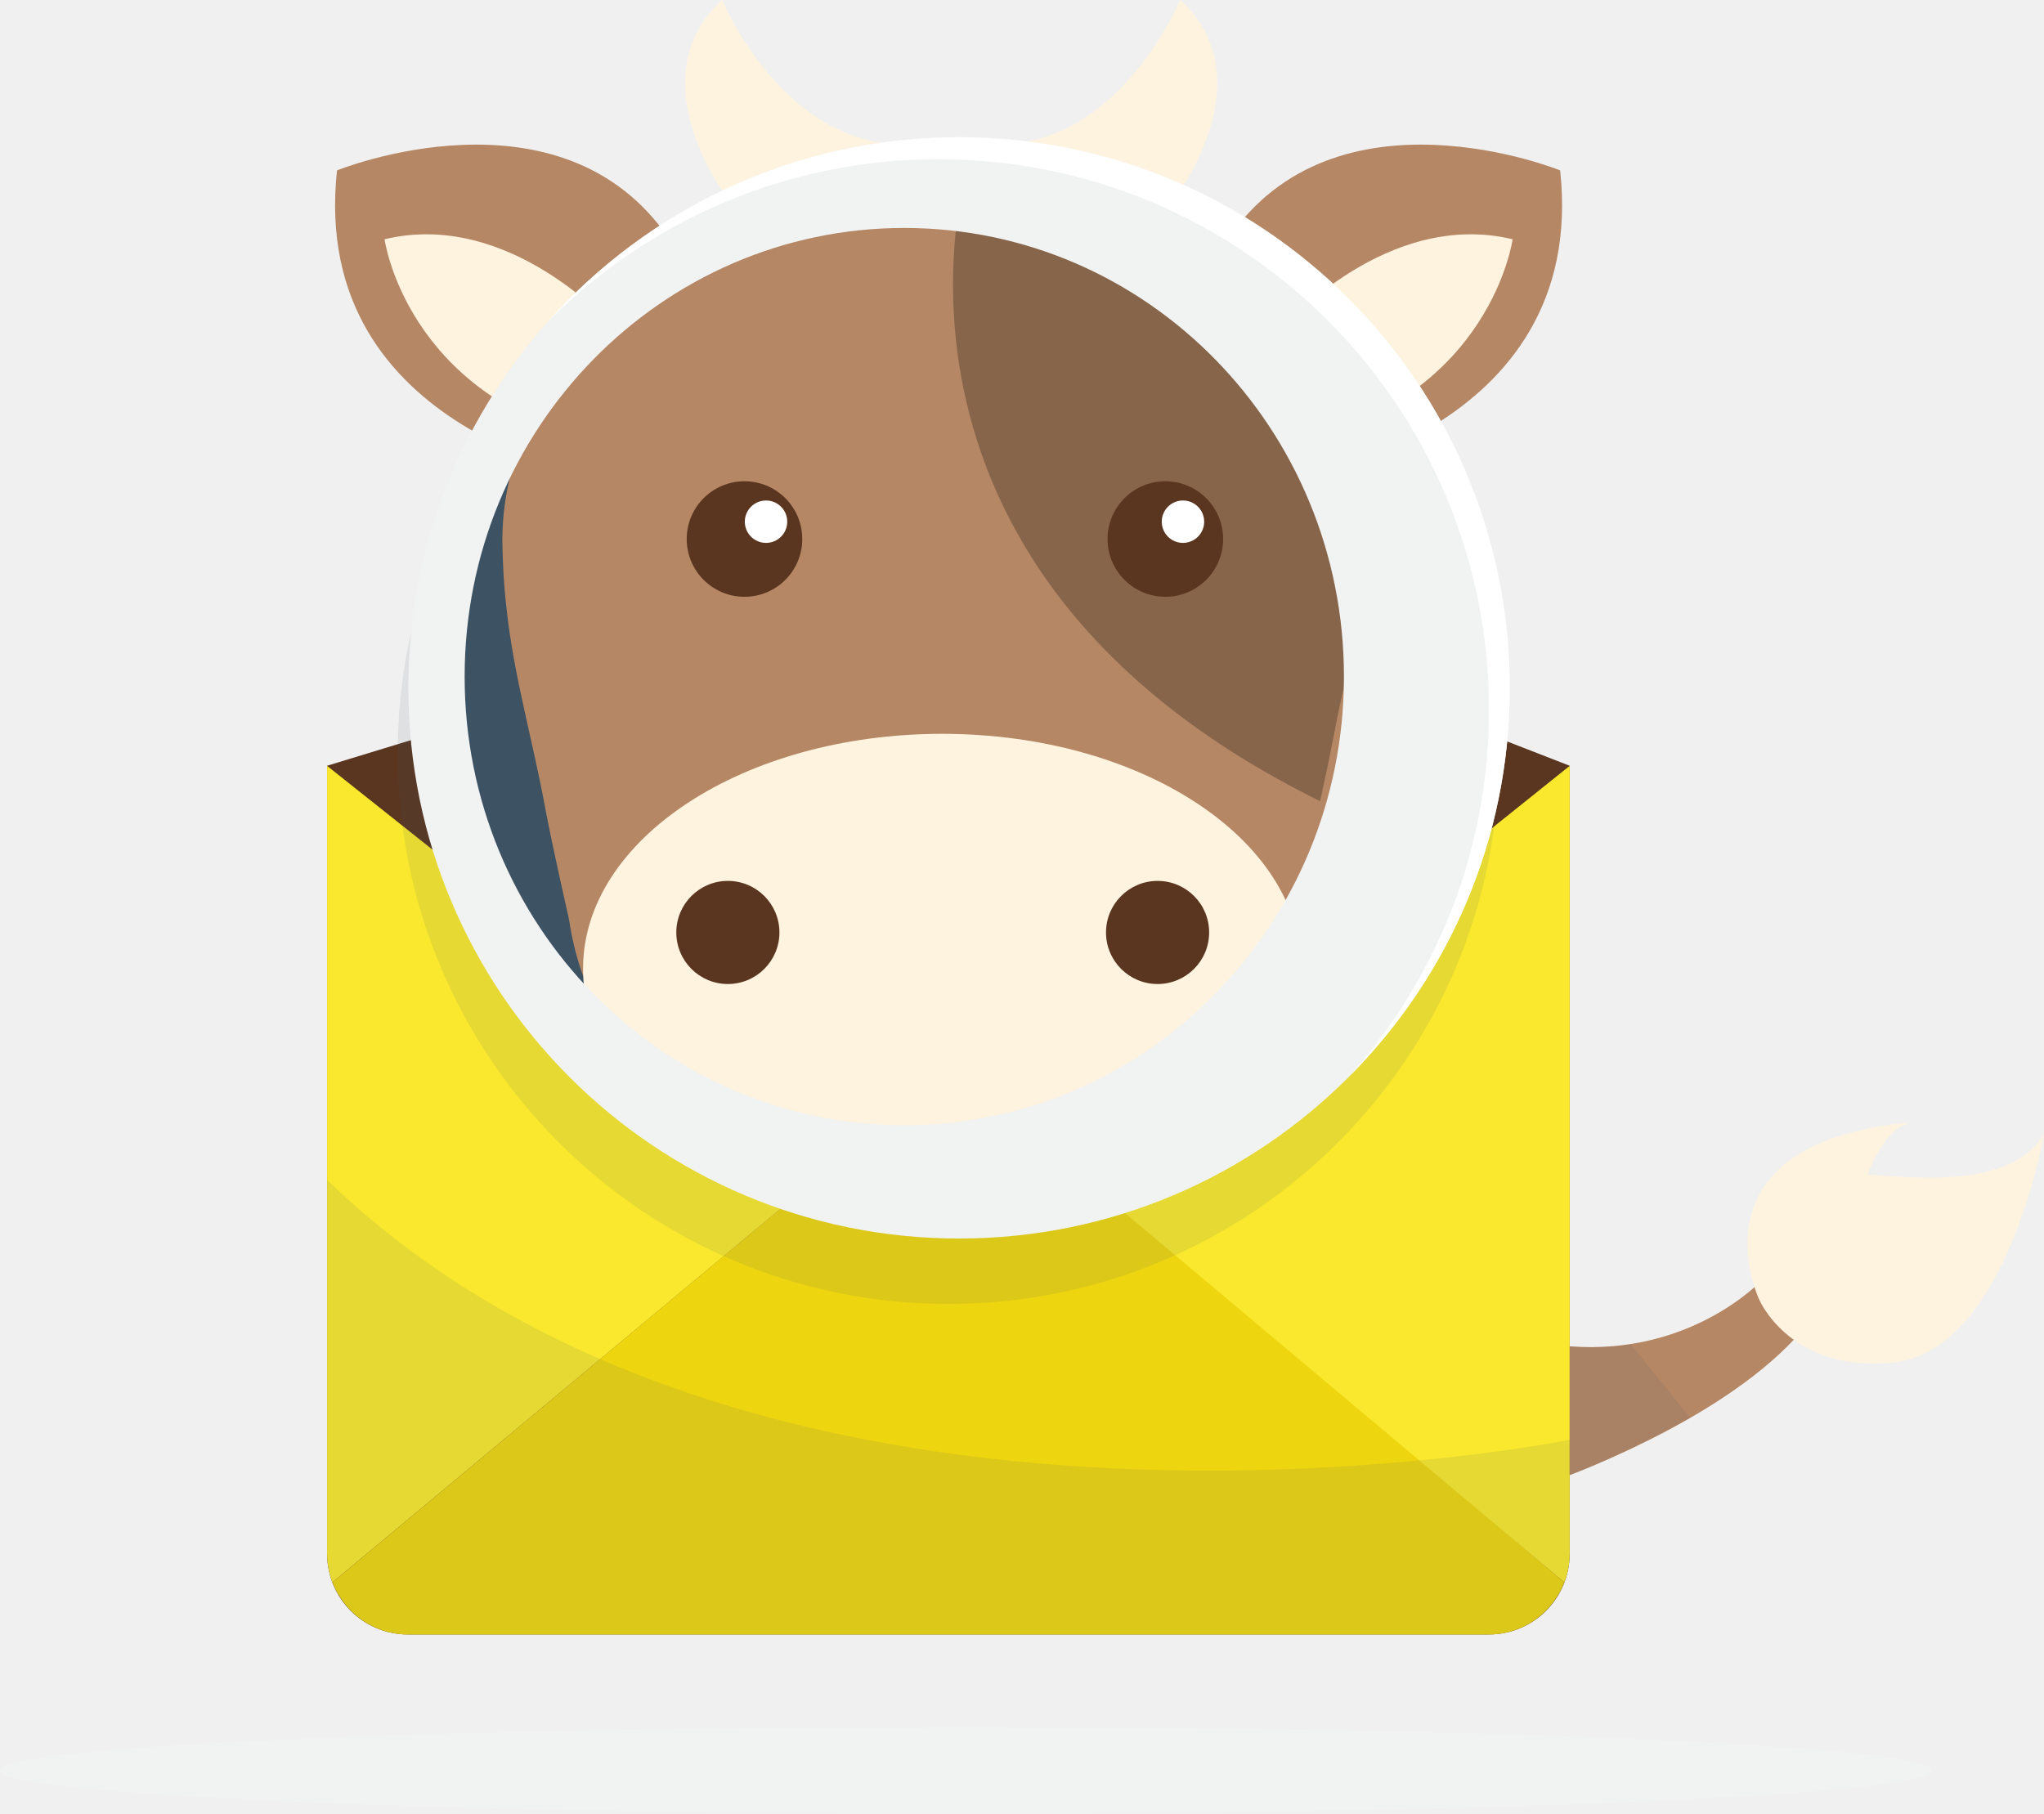
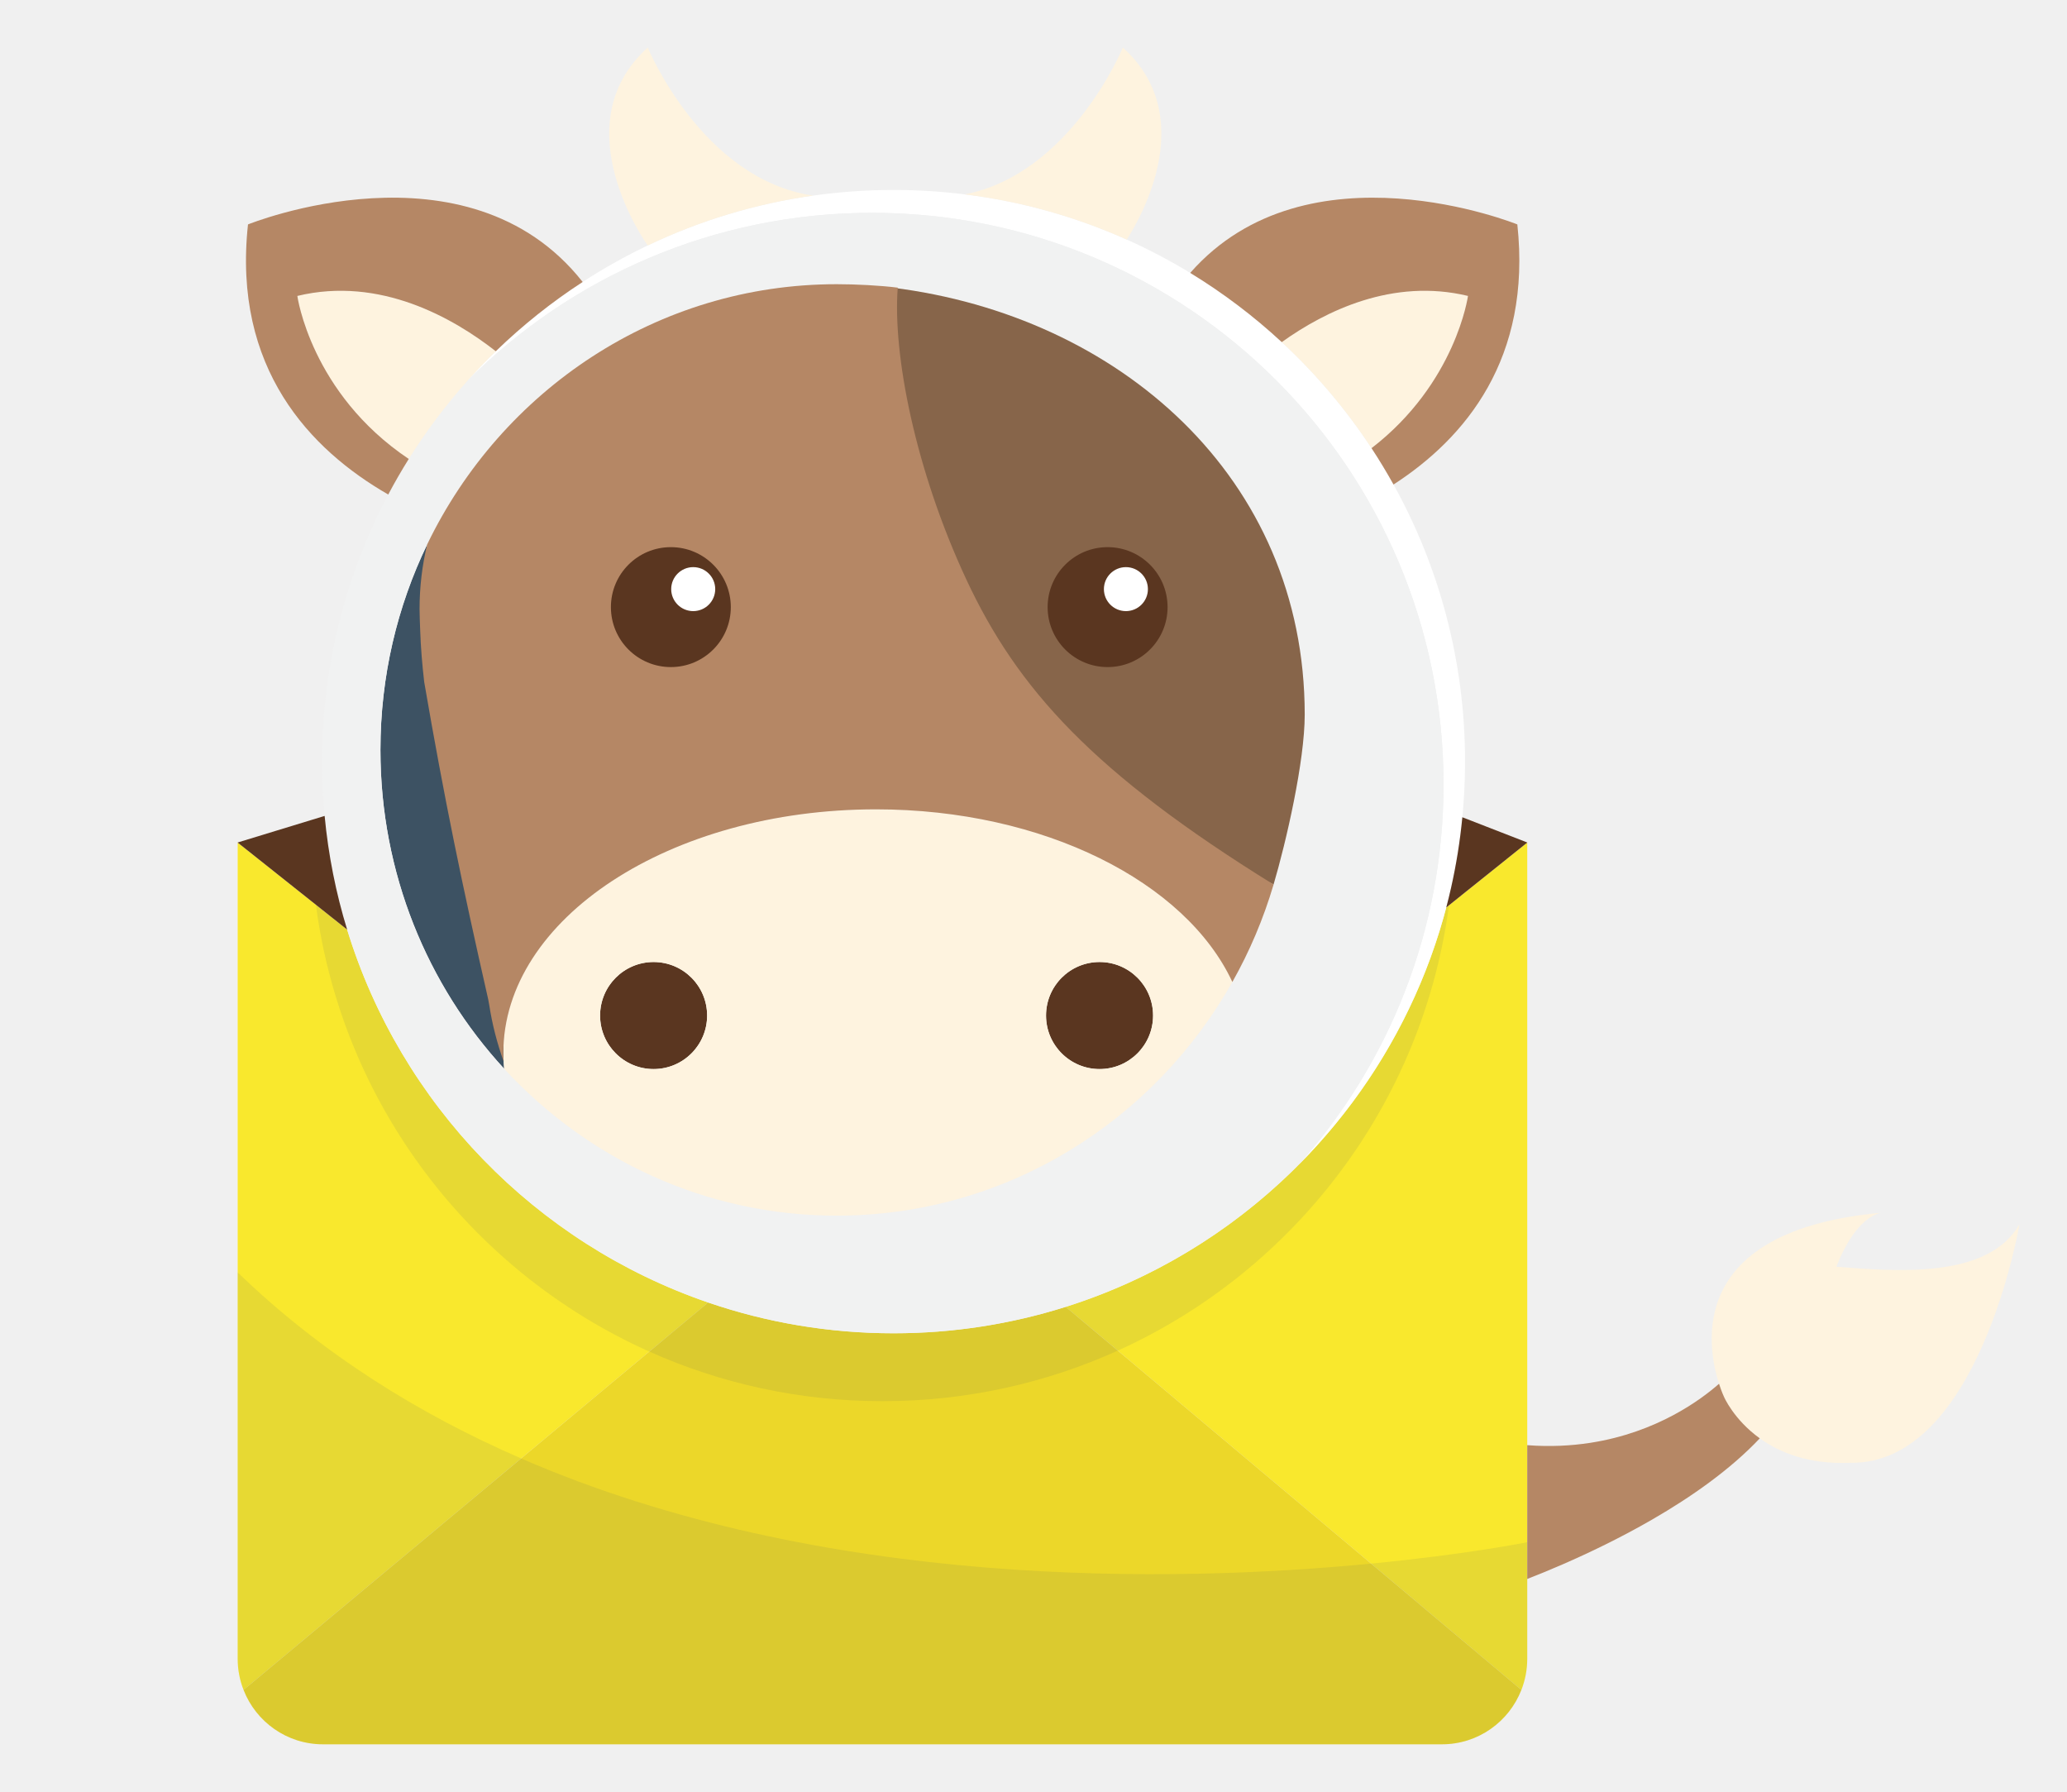
- <svg xmlns="http://www.w3.org/2000/svg" version="1.1" id="Layer_1" x="0px" y="0px" width="446.226" height="396.025" viewBox="0 0 446.226 396.025" enable-background="new 0 0 1600 1200" xml:space="preserve">
-   <defs id="defs142" />
-   <g id="g3" transform="translate(-576.887,-401.988)">
-     <g id="g5">
-       <g id="g7">
-         <g id="email">
-           <path d="m 890.306,557.81 29.26,11.373 0,172.027 c 0,9.753 -7.895,17.649 -17.638,17.649 l -235.998,0 c -9.743,0 -17.638,-7.896 -17.638,-17.649 l 0,-172.026 29.259,-8.937" id="path10" style="fill:#5a3620" />
-           <path d="M 758.871,656.221 649.49,747.45 c 2.507,6.648 8.901,11.409 16.44,11.409 l 235.998,0 c 7.536,0 13.933,-4.761 16.444,-11.409 l -107.402,-91.229 -52.099,0 z" id="path12" style="fill:#fee70f;fill-opacity:0.895" />
-           <g id="g14">
-             <path d="m 810.391,656.686 107.981,90.764 c -0.331,0.881 -0.744,1.726 -1.205,2.536 l 0.028,0.035 c 1.501,-2.596 2.371,-5.594 2.371,-8.81 l 0,-172.004 -109.175,87.479 z" id="path16" style="fill:#f9e82d;fill-opacity:1" />
-             <path d="m 649.49,747.45 108.864,-90.764 -110.061,-87.479 0,172.003 c 0,3.216 0.876,6.214 2.367,8.81 l 0.039,-0.035 c -0.466,-0.809 -0.877,-1.654 -1.209,-2.535 z" id="path18" style="fill:#f9e82d;fill-opacity:1" />
-           </g>
-         </g>
-         <path d="m 961.81,681.214 c 0,0 -15.232,16.783 -42.244,14.73 l 0,28.14 c 13.328,-5.185 47.061,-20.036 56.854,-40.809 l -14.61,-2.061 z" id="path20" style="fill:#b58765" />
-         <path d="m 984.594,658.413 c 3.59,-9.156 7.701,-11 9.346,-11.346 -49.276,4.542 -32.99,38.693 -32.99,38.693 0,0 6.229,14.728 26.532,13.892 27.063,0.461 35.631,-50.166 35.631,-50.166 -6.654,11.655 -26.404,9.876 -38.519,8.927 z" id="path22" style="fill:#fef3df" />
-         <ellipse cx="787.751" cy="788.545" rx="210.864" ry="9.468" id="ellipse24" style="fill:#f1f2f2" />
-         <path d="m 783.931,446.247 c -66.396,0 -120.223,53.827 -120.223,120.223 0,66.396 53.827,120.221 120.223,120.221 66.397,0 120.222,-53.825 120.222,-120.221 0,-66.395 -53.825,-120.223 -120.222,-120.223 z m -11.96,215.702 c -53.009,0 -95.982,-43.855 -95.982,-97.953 0,-54.098 42.973,-97.952 95.982,-97.952 53.007,0 95.98,43.855 95.98,97.952 -10e-4,54.098 -42.973,97.953 -95.98,97.953 z" id="path26" style="opacity:0.1;fill:#3d5263" />
-         <g id="g28">
-           <g id="g30">
-             <polyline points="691.144,492.5 673.257,540.276 686.55,605.582 712.496,631.852      " id="polyline32" style="fill:#3d5263" />
-             <g id="g34">
-               <g id="g36">
-                 <polyline points="658.248,450.81 673.501,487.076 693.836,496.903 724.04,458.731        " id="polyline38" style="fill:#fef3df" />
-                 <g id="g40">
-                   <path d="m 710.634,473.205 c 0,0 -22.482,-25.556 -49.793,-18.975 0,0 4.667,34.118 46.349,44.019 l 2.61,8.533 c 0,0 -65.612,-9.689 -59.339,-67.593 0,0 49.008,-19.884 72.598,15.106" id="path42" style="fill:#b58765" />
-                   <polyline points="909.697,450.81 894.447,487.076 874.114,496.903 843.907,458.731         " id="polyline44" style="fill:#fef3df" />
-                   <path d="m 857.314,473.205 c 0,0 22.48,-25.556 49.79,-18.975 0,0 -4.664,34.118 -46.347,44.019 l -2.613,8.533 c 0,0 65.611,-9.689 59.339,-67.593 0,0 -49.006,-19.884 -72.6,15.106" id="path46" style="fill:#b58765" />
-                 </g>
-               </g>
-               <path d="m 726.619,647.067 55.945,0 16.404,-204.814 c -55.814,0 -112.417,30.017 -112.417,77.852 0,1.454 0.085,2.787 0.121,4.175 0.127,3.934 0.448,7.585 0.856,11.135 1.689,14.816 5.451,27.177 8.461,43.383 1.452,7.831 5.002,23.374 5.002,23.374 0.056,0.408 0.165,0.804 0.224,1.211 2.535,16.546 11.832,32.027 25.404,43.684 z" id="path48" style="fill:#b58765" />
-               <path d="m 781.992,433.489 0,213.577 55.944,0 c 13.572,-11.657 22.867,-27.138 25.406,-43.684 0.058,-0.407 0.163,-0.803 0.221,-1.211 0,0 3.549,-15.543 5.002,-23.374 3.011,-16.206 6.774,-28.567 8.464,-43.381 0.405,-3.552 0.724,-7.203 0.846,-11.137 0.042,-1.388 0.126,-2.721 0.126,-4.175 0,-47.834 -40.191,-86.615 -96.009,-86.615 z" id="path50" style="fill:#b58765" />
-               <g id="g52">
-                 <g id="g54">
-                   <path d="m 860.944,613.502 c 0,28.321 -35.091,51.289 -78.383,51.289 -43.299,0 -78.388,-22.968 -78.388,-51.289 0,-28.325 35.089,-51.289 78.388,-51.289 43.292,0 78.383,22.964 78.383,51.289 z" id="path56" style="fill:#fef3df" />
-                 </g>
-               </g>
-               <g id="g58">
-                 <g id="g60">
-                   <g id="g62">
-                     <path d="m 747.044,605.582 c 0,6.215 -5.04,11.256 -11.261,11.256 -6.21,0 -11.253,-5.041 -11.253,-11.256 0,-6.223 5.043,-11.257 11.253,-11.257 6.22,0 11.261,5.034 11.261,11.257 z" id="path64" style="fill:#5a3620" />
-                   </g>
-                 </g>
-                 <g id="g66">
-                   <g id="g68">
-                     <path d="m 840.856,605.582 c 0,6.215 -5.037,11.256 -11.257,11.256 -6.218,0 -11.259,-5.041 -11.259,-11.256 0,-6.223 5.041,-11.257 11.259,-11.257 6.22,0 11.257,5.034 11.257,11.257 z" id="path70" style="fill:#5a3620" />
-                   </g>
-                 </g>
-               </g>
-               <g id="g72">
-                 <path d="m 875.228,525.835 c 0.354,-3.113 0.634,-6.311 0.743,-9.754 0.035,-1.218 0.109,-2.384 0.109,-3.661 0,-40.785 -33.369,-74.043 -80.237,-75.775 l -7.335,0.005 c -0.003,0 -0.003,0 -0.006,0 -0.007,0.018 -28.632,88.422 76.583,140.268 0.946,-4.317 2.078,-9.585 2.73,-13.088 2.64,-14.196 5.934,-25.021 7.413,-37.995 z" id="path74" style="fill:#87654a" />
-               </g>
-               <g id="g76">
-                 <g id="g78">
-                   <g id="g80">
-                     <g id="g82">
-                       <path d="m 843.907,519.681 c 0,6.964 -5.65,12.611 -12.618,12.611 -6.963,0 -12.614,-5.646 -12.614,-12.611 0,-6.97 5.651,-12.614 12.614,-12.614 6.968,0 12.618,5.644 12.618,12.614 z" id="path84" style="fill:#5a3620" />
-                     </g>
-                   </g>
-                 </g>
-                 <g id="g86">
-                   <g id="g88">
-                     <g id="g90">
-                       <path d="m 752.028,519.681 c 0,6.964 -5.649,12.611 -12.612,12.611 -6.969,0 -12.612,-5.646 -12.612,-12.611 0,-6.97 5.642,-12.614 12.612,-12.614 6.964,0 12.612,5.644 12.612,12.614 z" id="path92" style="fill:#5a3620" />
-                     </g>
-                   </g>
-                 </g>
-                 <g id="g94">
-                   <g id="g96">
-                     <path d="m 748.75,515.894 c 0,2.558 -2.071,4.629 -4.63,4.629 -2.558,0 -4.633,-2.072 -4.633,-4.629 0,-2.552 2.076,-4.626 4.633,-4.626 2.559,0 4.63,2.073 4.63,4.626 z" id="path98" style="fill:#ffffff" />
-                   </g>
-                 </g>
-                 <g id="g100">
-                   <g id="g102">
-                     <path d="m 839.771,515.894 c 0,2.558 -2.073,4.629 -4.629,4.629 -2.558,0 -4.631,-2.072 -4.631,-4.629 0,-2.552 2.072,-4.626 4.631,-4.626 2.555,0 4.629,2.073 4.629,4.626 z" id="path104" style="fill:#ffffff" />
-                   </g>
-                 </g>
-               </g>
-             </g>
-             <path d="m 734.557,443.625 c 0,0 -18.236,-25.199 0,-41.637 0,0 13.125,32.012 40.242,31.502" id="path106" style="fill:#fef3df" />
-             <path d="m 834.496,443.625 c 0,0 18.236,-25.199 0,-41.637 0,0 -13.126,32.012 -40.242,31.502" id="path108" style="fill:#fef3df" />
-             <path d="m 786.264,431.965 c -66.396,0 -120.223,53.827 -120.223,120.223 0,66.396 53.827,120.221 120.223,120.221 66.397,0 120.222,-53.825 120.222,-120.221 10e-4,-66.395 -53.825,-120.223 -120.222,-120.223 z m -11.96,215.702 c -53.009,0 -95.982,-43.855 -95.982,-97.953 0,-54.098 42.973,-97.952 95.982,-97.952 53.007,0 95.979,43.855 95.979,97.952 0,54.098 -42.972,97.953 -95.979,97.953 z" id="path110" style="fill:#f1f2f2" />
-           </g>
-           <g id="g112">
-             <path d="m 781.737,436.751 c 66.396,0 120.221,53.827 120.221,120.223 0,30.718 -11.526,58.74 -30.482,79.991 21.636,-21.74 35.01,-51.708 35.01,-84.803 0,-66.395 -53.825,-120.222 -120.222,-120.222 -35.678,0 -67.721,15.549 -89.739,40.233 21.772,-21.879 51.91,-35.422 85.212,-35.422 z" id="path114" style="fill:#ffffff" />
-           </g>
-         </g>
-         <path d="m 919.566,695.944 c 0,0 7.562,0.712 13.317,-0.502 l 13.013,16.12 c 0,0 -17.639,9.525 -26.33,12.523 l 0,-28.141 z" id="path116" style="opacity:0.1;fill:#3d5263" />
+ <svg xmlns="http://www.w3.org/2000/svg" version="1.1" id="layer1" x="0px" y="0px" width="434.821" height="376.871" viewBox="0 0 434.821 376.871" enable-background="new 0 0 374.82 356.871" xml:space="preserve">
+   <defs id="defs75" />
+   <g id="g3" transform="translate(50,10)">
+     <g id="grey_5_">
+       <path d="m 55.948,213.25 c 0.073,-20.261 -0.716,-17.261 -3.656,-39.267 2.228,-22.439 -7.628,-38.859 -7.669,-58.34 0,-4.715 -5.806,-6.78 -4.761,-11.137 -6.292,13.037 -9.833,27.707 -9.833,43.222 0,25.946 9.89,49.533 26.027,67.059 -0.048,-0.511 -0.082,-1.023 -0.108,-1.536 z" id="path6" style="fill:#3d5263" />
+     </g>
+     <g id="yellow">
+       <path d="m 254.808,180.412 -0.567,0.455 c -10.49,39.88 -40.951,71.658 -80.048,83.996 l 10.952,9.206 53.296,44.799 31.601,26.563 c 0.783,-2.011 1.229,-4.19 1.231,-6.478 0,-0.007 10e-4,-0.013 10e-4,-0.02 l 0,-16.836 0,-10e-4 0,-28.141 0,-126.736 -16.466,13.193 z" id="path9" style="fill:#f9e82d" />
+       <path d="m 23.027,185.52 -6.574,-5.225 -16.452,-13.076 0,90.407 0,81.307 c 0,2.295 0.447,4.481 1.233,6.499 l 58.39,-48.683 26.964,-22.481 12.38,-10.321 C 62.73,251.524 34.307,222.274 23.027,185.52 Z" id="path11" style="fill:#f9e82d" />
+       <path d="m 238.441,318.868 -53.296,-44.799 -10.952,-9.206 c -11.431,3.607 -23.597,5.558 -36.22,5.558 -13.653,0 -26.772,-2.28 -39.004,-6.474 l -12.38,10.321 -26.965,22.482 -58.39,48.683 c 2.605,6.69 9.094,11.438 16.706,11.438 l 235.394,0 c 7.613,0 14.103,-4.749 16.707,-11.44 l -31.6,-26.563 z" id="path13" style="fill:#edd514;fill-opacity:0.895" />
+     </g>
+     <g id="grey_4_">
+       <path enable-background="new    " d="M 238.441,318.868 C 196.984,322.876 123.368,324.434 59.625,296.75 38.082,287.394 17.666,274.7 0.002,257.627 l 0,81.307 c 0,2.295 0.447,4.481 1.233,6.499 2.605,6.69 9.094,11.438 16.706,11.438 l 235.394,0 c 7.613,0 14.103,-4.749 16.707,-11.44 0.783,-2.011 1.229,-4.19 1.231,-6.478 l 0,-24.584 c 0,0 -12.58,2.541 -32.832,4.499 z" id="path16" style="opacity:0.1;fill:#3d5263" />
+       <path enable-background="new    " d="m 86.588,274.268 c 14.979,6.703 31.579,10.435 49.051,10.435 17.648,0 34.408,-3.803 49.505,-10.634 37.082,-16.777 64.125,-51.824 69.664,-93.657 l -0.567,0.455 c -10.49,39.88 -40.951,71.658 -80.048,83.996 -11.431,3.607 -23.597,5.558 -36.22,5.558 -13.653,0 -26.772,-2.28 -39.004,-6.474 C 62.731,251.524 34.308,222.274 23.028,185.52 l -6.574,-5.225 c 5.525,42.054 32.786,77.261 70.134,93.973 z" id="path18" style="opacity:0.1;fill:#3d5263" />
+     </g>
+     <g id="white_1_">
+       <path d="m 54.293,63.875 c -1.799,1.745 -3.541,3.548 -5.229,5.402 -0.042,0.046 -0.085,0.092 -0.127,0.139 -0.234,0.258 -0.473,0.51 -0.705,0.77 0.055,-0.055 0.111,-0.108 0.166,-0.163 21.76,-21.782 51.828,-35.259 85.046,-35.259 66.396,0 120.222,53.826 120.222,120.223 0,30.718 -11.526,58.74 -30.482,79.991 21.633,-21.737 35.006,-51.7 35.01,-84.791 0,-0.004 0,-0.009 0,-0.013 0,-21.143 -5.465,-41.007 -15.049,-58.269 -1.449,-2.608 -2.991,-5.157 -4.624,-7.643 -5.377,-8.187 -11.727,-15.676 -18.885,-22.307 -5.903,-5.467 -12.351,-10.354 -19.26,-14.558 -4.278,-2.604 -8.734,-4.944 -13.341,-7.006 -10.627,-4.756 -22.07,-8.016 -34.062,-9.509 -4.915,-0.612 -9.921,-0.931 -15.001,-0.931 -5.747,0 -11.398,0.409 -16.93,1.189 -12.291,1.733 -23.981,5.329 -34.784,10.487 -4.742,2.264 -9.313,4.83 -13.688,7.672 -6.561,4.266 -12.682,9.149 -18.277,14.576 z" id="path21" style="fill:#ffffff" />
+       <path d="m 95.828,118.535 c 2.559,0 4.63,-2.071 4.63,-4.629 0,-2.553 -2.071,-4.626 -4.63,-4.626 -2.558,0 -4.634,2.074 -4.634,4.626 10e-4,2.557 2.076,4.629 4.634,4.629 z" id="path23" style="fill:#ffffff" />
+       <path d="m 186.85,118.535 c 2.556,0 4.629,-2.071 4.629,-4.629 0,-2.553 -2.074,-4.626 -4.629,-4.626 -2.559,0 -4.631,2.074 -4.631,4.626 0,2.557 2.073,4.629 4.631,4.629 z" id="path25" style="fill:#ffffff" />
+     </g>
+     <g id="grey_3_">
+       <g id="g28">
+         <path d="m 223.701,234.394 c 18.648,-21.18 29.965,-48.971 29.965,-79.408 0,-66.396 -53.825,-120.223 -120.222,-120.223 -33.218,0 -63.286,13.477 -85.046,35.259 -4.591,5.125 -8.746,10.647 -12.413,16.507 -1.524,2.437 -2.963,4.931 -4.314,7.48 -7.067,13.341 -11.704,28.167 -13.301,43.893 -0.411,4.043 -0.622,8.146 -0.622,12.298 0,3.849 0.188,7.653 0.542,11.409 0.776,8.241 2.38,16.24 4.735,23.912 11.281,36.754 39.703,66.004 75.941,78.427 12.231,4.193 25.351,6.474 39.004,6.474 12.623,0 24.79,-1.95 36.22,-5.558 18.139,-5.725 34.412,-15.64 47.7,-28.603 0.536,-0.522 1.811,-1.867 1.811,-1.867 z m -5.788,-58.356 c -2.132,7.217 -5.052,14.085 -8.668,20.495 -16.571,29.372 -47.64,49.146 -83.233,49.146 -27.584,0 -52.447,-11.88 -69.956,-30.895 C 39.919,197.26 30.03,173.673 30.03,147.726 c 0,-15.515 3.54,-30.185 9.833,-43.222 15.648,-32.42 48.344,-54.73 86.15,-54.73 3.967,0 7.876,0.25 11.717,0.728 47.479,5.898 84.262,47.175 84.262,97.224 -0.002,9.846 -1.431,19.348 -4.079,28.312 z" id="path30" style="fill:#f1f2f2" />
      </g>
-       <path d="m 648.292,659.614 0,81.645 c 0,9.72 7.88,17.6 17.6,17.6 l 236.073,0 c 9.72,0 17.6,-7.88 17.6,-17.6 l 0,-24.902 c 10e-4,0 -175.814,35.524 -271.273,-56.743 z" id="path124" style="opacity:0.1;fill:#3d5263" />
+       <path d="m 49.064,69.277 c -0.042,0.046 -0.085,0.092 -0.127,0.139 0.042,-0.047 0.085,-0.093 0.127,-0.139 z" id="path32" style="fill:#f1f2f2" />
    </g>
-     <g id="g126" />
+     <g id="darkbrown_1_">
+       <path d="m 257.626,161.89 c -0.488,5.062 -1.29,10.032 -2.387,14.89 -0.31,1.371 -0.643,2.733 -0.999,4.086 l 0.567,-0.455 16.466,-13.193 0,-0.023 -13.647,-5.305 z" id="path35" style="fill:#5a3620" />
+       <path d="m 0.001,167.219 16.451,13.076 6.574,5.225 c -2.354,-7.672 -3.959,-15.671 -4.735,-23.912 l -2.85,0.871 L 0,167.196" id="path37" style="fill:#5a3620" />
+       <path d="m 87.491,192.337 c -6.21,0 -11.254,5.034 -11.254,11.257 0,6.216 5.043,11.257 11.254,11.257 6.221,0 11.261,-5.041 11.261,-11.257 0,-6.223 -5.041,-11.257 -11.261,-11.257 z" id="path39" style="fill:#5a3620" />
+       <path d="m 181.307,192.337 c -6.218,0 -11.259,5.034 -11.259,11.257 0,6.216 5.041,11.257 11.259,11.257 6.22,0 11.257,-5.041 11.257,-11.257 0,-6.223 -5.037,-11.257 -11.257,-11.257 z" id="path41" style="fill:#5a3620" />
+       <path d="m 182.997,102.251 c -6.963,0 -15.442,7.766 -15.442,14.735 0,6.965 8.126,17.207 15.089,17.207 6.968,0 15.799,-9.536 15.799,-16.5 0.001,-6.97 -8.477,-15.442 -15.445,-15.442 z m 3.853,16.284 c -2.558,0 -4.631,-2.072 -4.631,-4.629 0,-2.552 2.072,-4.626 4.631,-4.626 2.555,0 4.629,2.073 4.629,4.626 0,2.558 -2.073,4.629 -4.629,4.629 z" id="path43" style="fill:#5a3620" />
+       <path d="m 89.71,102.604 c -6.971,0 -14.38,8.12 -14.38,15.089 0,6.965 8.825,16.147 15.794,16.147 6.963,0 15.793,-9.183 15.793,-16.147 0.001,-6.97 -10.243,-15.089 -17.207,-15.089 z M 95.828,118.535 c -2.559,0 -4.634,-2.072 -4.634,-4.629 0,-2.552 2.076,-4.626 4.634,-4.626 2.559,0 4.63,2.073 4.63,4.626 0,2.558 -2.071,4.629 -4.63,4.629 z" id="path45" style="fill:#5a3620" />
+     </g>
+     <g id="cream">
+       <path d="m 336.302,256.425 c 3.59,-9.155 7.701,-11 9.346,-11.346 -40.757,3.757 -36.661,27.769 -34.026,35.96 0.55,1.712 1.037,2.733 1.037,2.733 0,0 2.031,4.787 7.536,8.748 4.149,2.986 10.27,5.503 18.995,5.144 27.063,0.461 35.631,-50.166 35.631,-50.166 -6.654,11.655 -26.404,9.876 -38.519,8.927 z" id="path48" style="fill:#fef3df" />
+       <path d="m 48.937,69.415 c 0.042,-0.046 0.085,-0.092 0.127,-0.139 1.688,-1.854 3.43,-3.657 5.229,-5.402 -8.915,-6.977 -24.344,-15.826 -41.744,-11.633 0,0 2.814,20.458 23.437,34.287 3.667,-5.86 7.822,-11.381 12.413,-16.507 -0.055,0.055 -0.111,0.108 -0.166,0.163 0.231,-0.258 0.47,-0.511 0.704,-0.769 z" id="path50" style="fill:#fef3df" />
+       <path d="m 258.812,52.242 c -15.831,-3.815 -30.029,3.169 -39.176,9.714 7.158,6.63 13.508,14.12 18.885,22.307 17.763,-13.689 20.291,-32.021 20.291,-32.021 z" id="path52" style="fill:#fef3df" />
+       <path d="m 134.269,160.225 c -43.299,0 -78.388,22.964 -78.388,51.289 0,0.582 0.038,1.157 0.067,1.735 0.026,0.514 0.06,1.025 0.108,1.535 17.508,19.015 42.371,30.895 69.956,30.895 35.594,0 66.662,-19.774 83.233,-49.146 -9.796,-21.016 -39.651,-36.308 -74.976,-36.308 z M 87.491,214.85 c -6.211,0 -11.254,-5.041 -11.254,-11.257 0,-6.223 5.044,-11.257 11.254,-11.257 6.22,0 11.261,5.034 11.261,11.257 0,6.216 -5.04,11.257 -11.261,11.257 z m 93.816,0 c -6.218,0 -11.259,-5.041 -11.259,-11.257 0,-6.223 5.041,-11.257 11.259,-11.257 6.22,0 11.257,5.034 11.257,11.257 0,6.216 -5.037,11.257 -11.257,11.257 z" id="path54" style="fill:#fef3df" />
+       <path d="M 86.265,0 C 68.102,16.373 86.113,41.427 86.258,41.628 97.061,36.47 108.751,32.874 121.042,31.141 97.629,27.686 86.265,0 86.265,0 Z" id="path56" style="fill:#fef3df" />
+       <path d="m 186.204,0 c 0,0 -10.863,26.476 -33.231,30.883 11.992,1.493 23.435,4.752 34.062,9.509 C 190.383,35.136 202.036,14.271 186.204,0 Z" id="path58" style="fill:#fef3df" />
+     </g>
+     <g id="g60">
+       <path d="m 217.913,176.038 c 2.647,-8.964 6.552,-25.892 6.552,-35.737 C 224.465,90.252 185.208,56.4 137.728,50.502 c -2.157,28.03 3.629,87.043 80.185,125.536 z m -47.53,-58.345 c 0,-6.97 5.651,-12.614 12.614,-12.614 6.968,0 12.617,5.645 12.617,12.614 0,6.964 -5.649,12.611 -12.617,12.611 -6.963,0 -12.614,-5.646 -12.614,-12.611 z" id="path62" style="fill:#87654a" />
+     </g>
+     <g id="brown">
+       <path d="m 312.658,283.772 c 0,0 -0.487,-1.021 -1.037,-2.733 -3.758,3.317 -13.036,10.236 -27.03,12.416 l 0,-10e-4 c -0.009,0.002 -0.019,0.003 -0.027,0.005 -4.044,0.628 -8.479,0.863 -13.29,0.497 l 0,28.141 c 2.059,-0.801 4.607,-1.834 7.477,-3.083 5.462,-2.377 12.093,-5.542 18.771,-9.395 0.027,-0.016 0.054,-0.031 0.081,-0.047 8.158,-4.713 16.37,-10.452 22.593,-17.052 -5.506,-3.961 -7.538,-8.748 -7.538,-8.748 z" id="path65" style="fill:#b58765" />
+       <path d="m 12.549,52.242 c 17.4,-4.193 32.83,4.656 41.744,11.633 C 59.888,58.449 66.009,53.565 72.57,49.301 48.272,18.498 2.169,37.201 2.169,37.201 -1.114,67.502 15.288,84.594 31.672,94.01 33.023,91.461 34.462,88.966 35.986,86.53 15.363,72.699 12.549,52.242 12.549,52.242 Z" id="path67" style="fill:#b58765" />
+       <path d="m 200.376,47.398 c 6.909,4.205 13.356,9.091 19.26,14.558 9.146,-6.545 23.345,-13.529 39.176,-9.714 0,0 -2.527,18.332 -20.291,32.021 1.633,2.485 3.175,5.034 4.624,7.643 15.141,-9.784 29.097,-26.539 26.046,-54.704 0,-10e-4 -44.152,-17.909 -68.815,10.196 z" id="path69" style="fill:#b58765" />
+       <path d="m 138.854,50.502 c -3.841,-0.478 -8.875,-0.728 -12.842,-0.728 -37.806,0 -70.502,22.31 -86.15,54.73 -1.045,4.357 -1.603,8.897 -1.603,13.612 0,1.454 0.085,2.787 0.121,4.175 0.127,3.935 0.448,7.585 0.855,11.135 4.292,24.958 7.959,42.492 13.464,66.758 0.056,0.407 0.164,0.804 0.224,1.211 0.617,4.028 1.642,7.992 3.025,11.854 -0.029,-0.578 -0.067,-1.153 -0.067,-1.735 0,-28.325 35.089,-51.289 78.388,-51.289 35.325,0 65.181,15.292 74.977,36.308 3.616,-6.409 6.536,-13.277 8.668,-20.495 C 179.989,152.549 164,134.89 153.253,111.821 142.507,88.753 137.775,64.517 138.854,50.502 Z m -47.73,79.802 c -6.97,0 -12.612,-5.646 -12.612,-12.611 0,-6.97 5.642,-12.614 12.612,-12.614 6.964,0 12.611,5.645 12.611,12.614 0.001,6.964 -5.648,12.611 -12.611,12.611 z" id="path71" style="fill:#b58765" />
+     </g>
  </g>
</svg>
